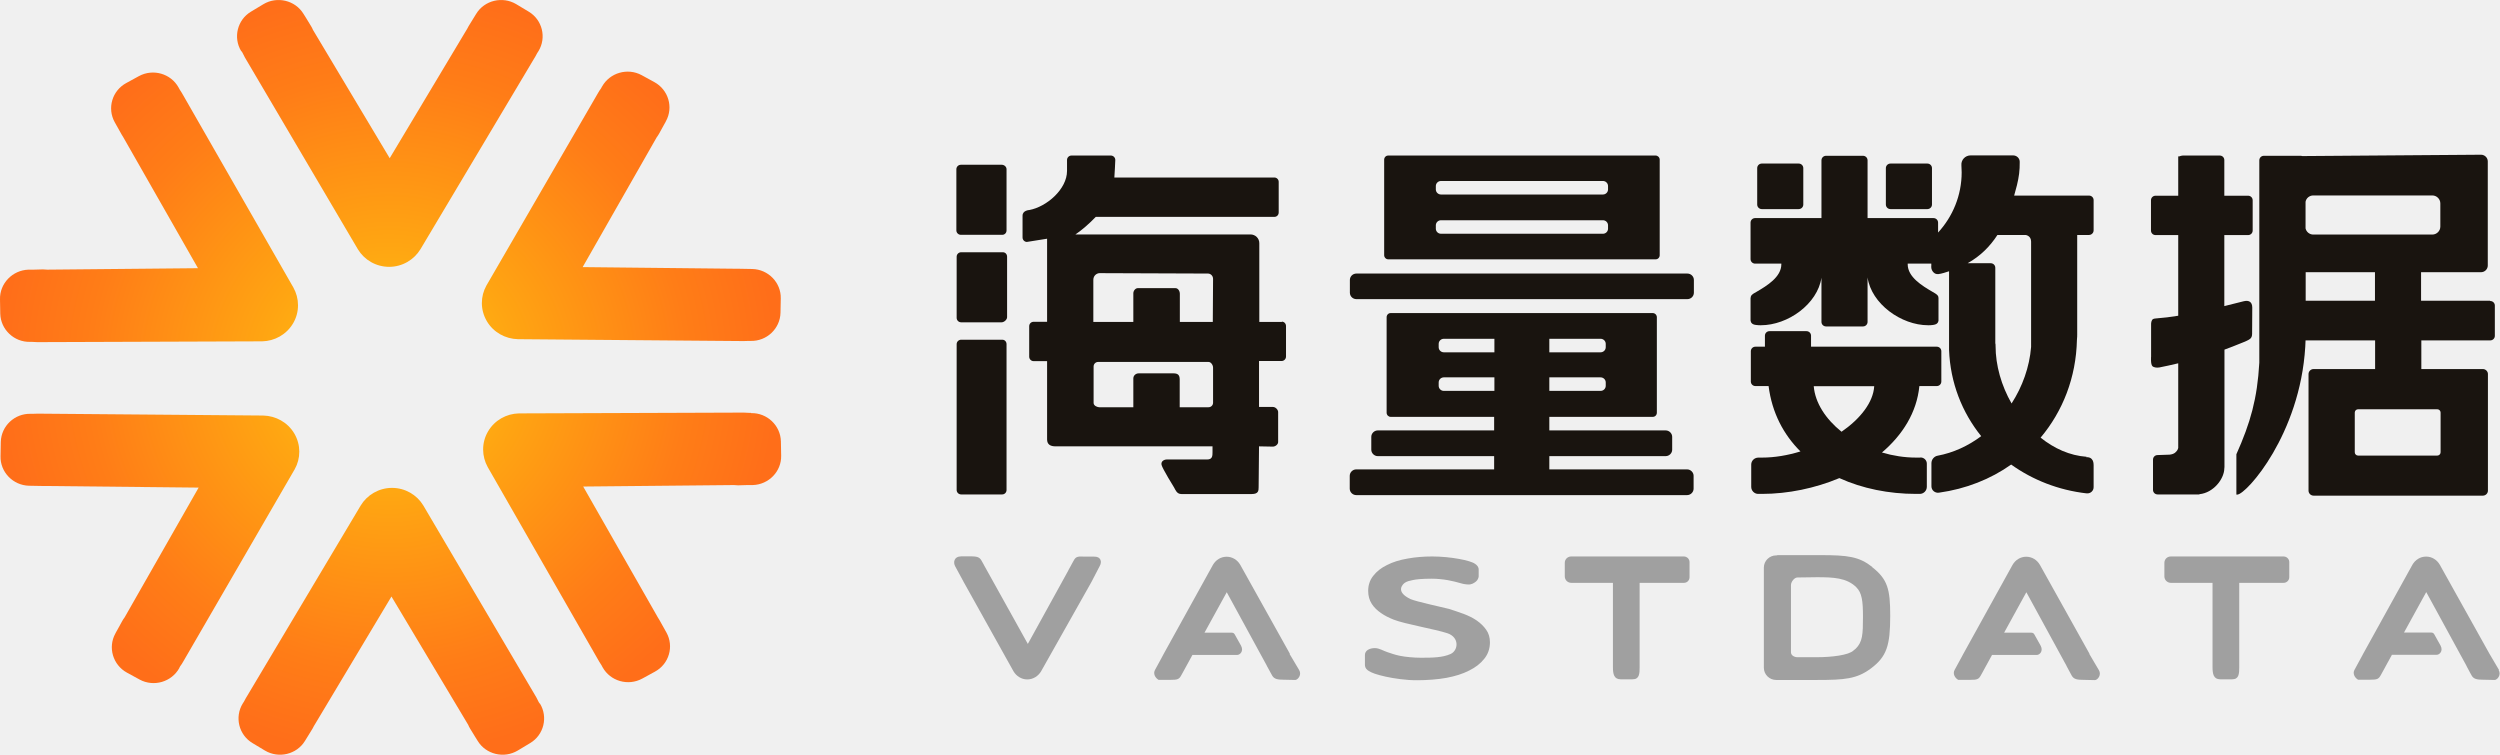
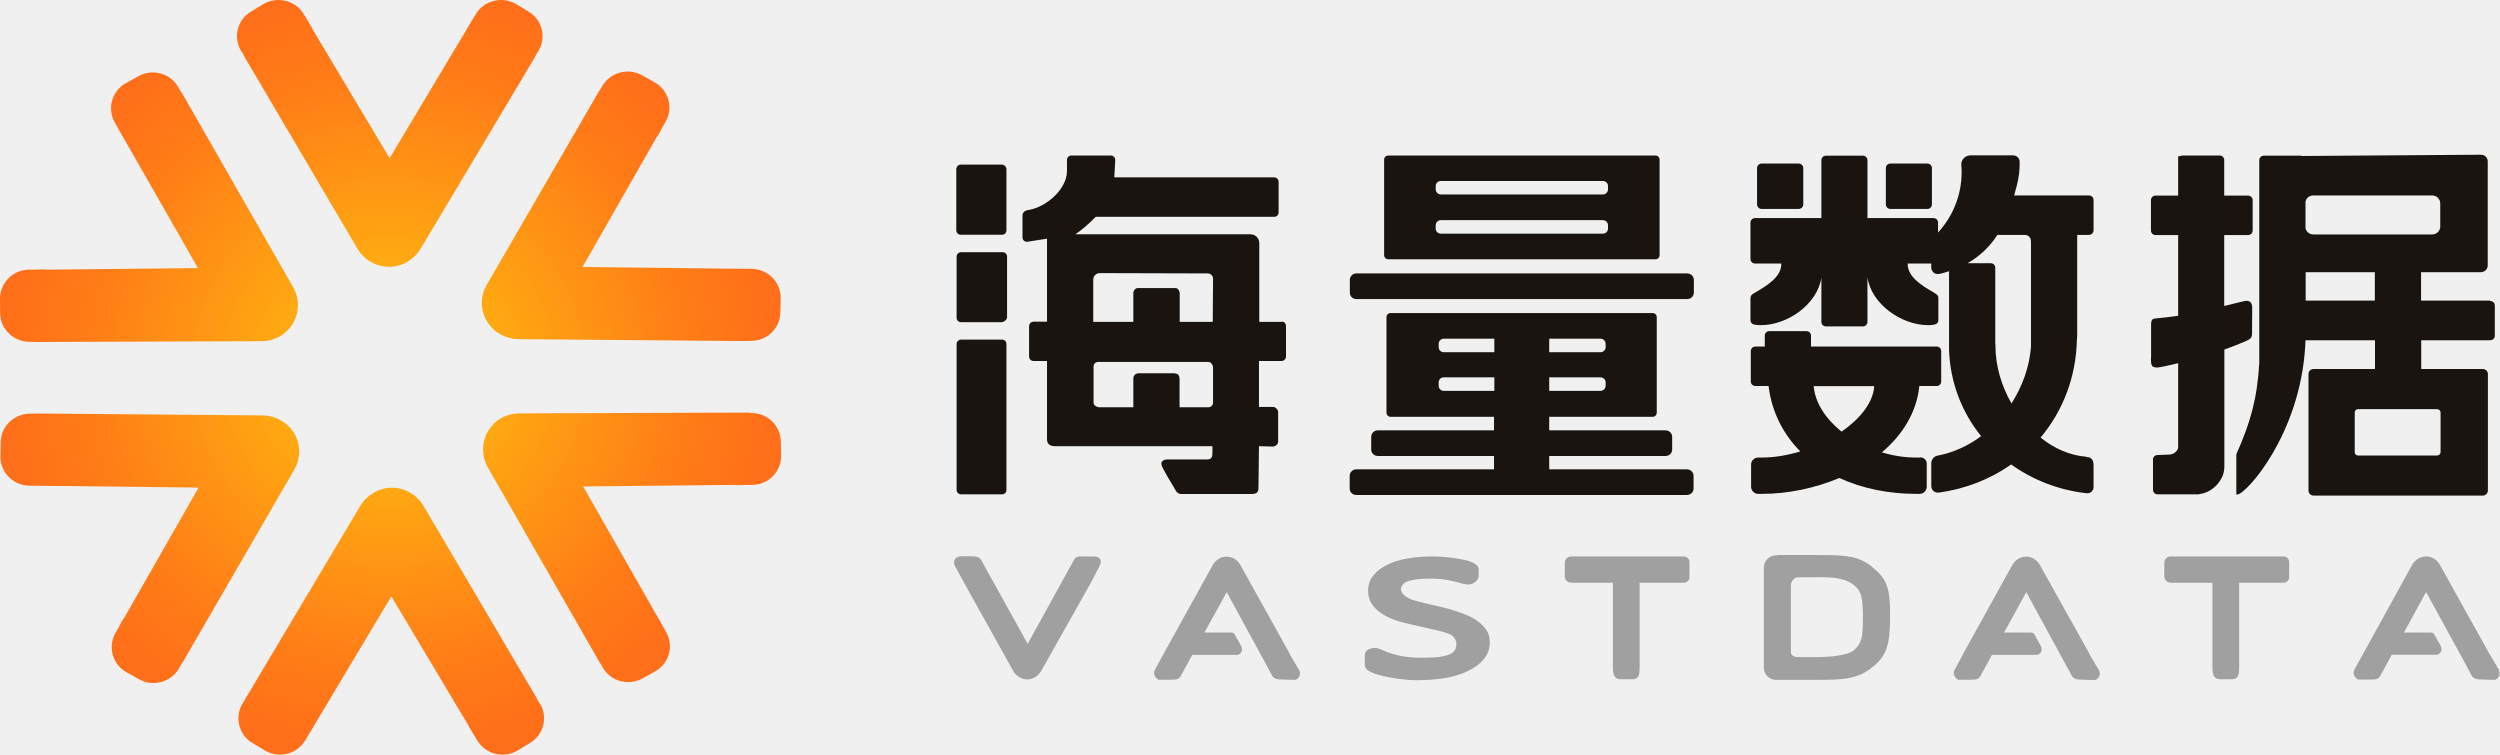
<svg xmlns="http://www.w3.org/2000/svg" width="159" height="48" viewBox="0 0 159 48" fill="none">
  <g clip-path="url(#clip0_1_798)">
-     <path d="M93.932 39.472C93.691 39.302 93.406 39.165 93.096 39.046C92.776 38.927 92.457 38.825 92.138 38.722C91.828 38.637 90.06 38.262 89.706 38.1C88.74 37.64 89.189 37.172 89.353 37.061C89.499 36.967 89.654 36.933 89.862 36.891C90.06 36.848 90.422 36.805 91.06 36.805C91.405 36.805 91.802 36.848 92.087 36.899C92.371 36.95 92.63 37.018 92.845 37.078C93.009 37.121 93.087 37.155 93.346 37.172C93.587 37.197 93.751 37.078 93.872 36.984C93.975 36.908 94.044 36.737 94.044 36.66C94.044 36.558 94.044 36.26 94.044 36.218C94.044 35.996 93.82 35.817 93.535 35.732C93.509 35.723 93.475 35.715 93.44 35.698C93.242 35.638 93.026 35.587 92.776 35.544C92.526 35.502 92.25 35.459 91.966 35.434C91.672 35.408 91.388 35.391 91.095 35.391C90.543 35.391 90.008 35.434 89.508 35.527C89.008 35.613 88.576 35.749 88.214 35.936C87.844 36.115 87.55 36.345 87.335 36.627C87.119 36.899 87.016 37.223 87.016 37.581C87.016 37.896 87.093 38.169 87.24 38.399C87.386 38.629 87.593 38.825 87.826 38.986C88.068 39.157 88.344 39.293 88.645 39.412C89.335 39.685 91.276 40.017 92.052 40.273C92.828 40.529 92.759 41.363 92.259 41.593C91.75 41.824 91.103 41.832 90.37 41.832C89.913 41.832 89.396 41.781 89.051 41.713C88.706 41.645 88.499 41.559 88.257 41.483C88.007 41.406 87.723 41.219 87.447 41.219C87.11 41.219 86.809 41.363 86.809 41.662C86.809 41.789 86.809 41.798 86.809 41.832C86.809 41.866 86.809 41.917 86.809 41.968V42.275C86.809 42.488 86.938 42.607 87.059 42.675C87.171 42.744 87.248 42.778 87.43 42.846C87.611 42.906 87.844 42.974 88.119 43.033C88.395 43.093 88.715 43.153 89.077 43.195C89.439 43.238 89.715 43.263 90.129 43.263C90.75 43.263 91.457 43.212 92 43.11C92.543 43.008 93.018 42.863 93.432 42.65C93.837 42.454 94.165 42.198 94.398 41.9C94.639 41.602 94.76 41.253 94.76 40.852C94.76 40.545 94.682 40.281 94.527 40.06C94.372 39.838 94.174 39.642 93.932 39.472Z" fill="#A0A0A0" />
-     <path d="M119.071 36.055C118.235 35.399 117.528 35.306 115.777 35.306H113.078C113.078 35.306 113.034 35.306 113 35.323H112.965C112.534 35.323 112.181 35.672 112.181 36.098V42.471C112.181 42.897 112.534 43.246 112.965 43.246H113.103C113.103 43.246 113.147 43.246 113.164 43.246H115.587C117.321 43.246 118.088 43.178 118.968 42.53C120.003 41.764 120.218 41.048 120.218 39.165C120.218 37.47 120.054 36.839 119.063 36.064L119.071 36.055ZM118.028 41.252L117.881 41.372C117.579 41.67 116.475 41.798 115.579 41.798H114.294C114.104 41.789 113.905 41.678 113.905 41.482V37.206C113.905 37.01 114.121 36.728 114.311 36.728L115.544 36.711C116.57 36.711 117.433 36.737 118.054 37.342C118.416 37.7 118.485 38.202 118.485 39.225C118.485 40.366 118.459 40.826 118.019 41.261L118.028 41.252Z" fill="#A0A0A0" />
-     <path d="M107.101 35.391H99.926C99.702 35.391 99.52 35.57 99.52 35.791V36.66C99.52 36.891 99.71 37.069 99.934 37.069H102.582V42.428C102.582 42.854 102.642 43.204 103.074 43.204H103.832C104.264 43.204 104.281 42.854 104.281 42.428V37.069H107.101C107.299 37.069 107.455 36.908 107.455 36.712V35.749C107.455 35.553 107.291 35.391 107.092 35.391H107.101Z" fill="#A0A0A0" />
-     <path d="M145.236 35.391H138.061C137.836 35.391 137.655 35.57 137.655 35.791V36.66C137.655 36.891 137.845 37.069 138.069 37.069H140.717V42.428C140.717 42.854 140.777 43.204 141.208 43.204H141.967C142.398 43.204 142.416 42.854 142.416 42.428V37.069H145.236C145.434 37.069 145.598 36.908 145.598 36.712V35.749C145.598 35.553 145.434 35.391 145.236 35.391Z" fill="#A0A0A0" />
-     <path d="M69.535 35.399H68.957C68.517 35.374 68.414 35.416 68.285 35.655L68.181 35.842L68.112 35.97L67.948 36.268C67.948 36.268 67.948 36.268 67.948 36.277L65.37 40.954L62.575 35.928C62.575 35.928 62.575 35.919 62.567 35.91L62.42 35.646C62.291 35.416 62.101 35.391 61.782 35.382H61.144C60.661 35.391 60.618 35.774 60.747 36.013L61.256 36.95C61.256 36.95 61.273 36.984 61.282 37.001L64.456 42.692C64.637 42.999 64.964 43.212 65.335 43.212C65.706 43.212 66.034 42.999 66.215 42.692L69.414 37.018L69.949 35.987C70.078 35.757 70.061 35.382 69.535 35.399Z" fill="#A0A0A0" />
-     <path d="M82.04 41.585L78.883 35.928C78.702 35.613 78.383 35.408 78.012 35.408C77.641 35.408 77.322 35.613 77.141 35.928L73.993 41.619C73.993 41.619 73.976 41.653 73.968 41.67L73.459 42.607C73.329 42.837 73.459 43.102 73.683 43.238H74.468C74.873 43.238 74.985 43.204 75.115 42.974L75.261 42.71C75.261 42.71 75.261 42.701 75.27 42.693L75.839 41.653H78.693C78.849 41.653 79.116 41.432 78.935 41.074L78.529 40.35C78.495 40.282 78.426 40.239 78.348 40.239H76.606L78.021 37.666L80.573 42.343C80.573 42.343 80.573 42.343 80.573 42.352L80.737 42.65L80.806 42.778L80.91 42.965C81.039 43.195 81.272 43.229 81.617 43.229L82.376 43.246C82.548 43.238 82.807 42.914 82.626 42.616L82.014 41.585H82.04Z" fill="#A0A0A0" />
-     <path d="M132.895 41.585L129.739 35.928C129.558 35.613 129.238 35.408 128.868 35.408C128.497 35.408 128.178 35.613 127.997 35.928L124.849 41.619C124.849 41.619 124.832 41.653 124.823 41.67L124.314 42.607C124.185 42.837 124.314 43.102 124.538 43.238H125.323C125.728 43.238 125.841 43.204 125.97 42.974L126.117 42.71C126.117 42.71 126.117 42.701 126.125 42.693L126.694 41.653H129.549C129.704 41.653 129.971 41.432 129.79 41.074L129.385 40.35C129.351 40.282 129.282 40.239 129.204 40.239H127.462L128.876 37.666L131.429 42.343C131.429 42.343 131.429 42.343 131.429 42.352L131.593 42.658L131.662 42.786L131.765 42.974C131.895 43.204 132.127 43.238 132.481 43.238L133.24 43.255C133.412 43.246 133.671 42.923 133.49 42.624L132.878 41.585H132.895Z" fill="#A0A0A0" />
-     <path d="M158.94 42.616L158.328 41.576L155.171 35.919C154.99 35.604 154.671 35.399 154.3 35.399C153.929 35.399 153.61 35.604 153.429 35.919L150.281 41.61C150.281 41.61 150.264 41.644 150.256 41.661L149.747 42.599C149.617 42.829 149.747 43.093 149.971 43.229H150.756C151.161 43.229 151.273 43.195 151.403 42.965L151.549 42.701C151.549 42.701 151.549 42.692 151.558 42.684L152.127 41.644H154.981C155.137 41.644 155.404 41.423 155.223 41.065L154.818 40.341C154.783 40.273 154.714 40.23 154.637 40.23H152.894L154.309 37.657L156.862 42.334C156.862 42.334 156.862 42.334 156.862 42.343L157.025 42.65L157.094 42.778L157.198 42.965C157.327 43.195 157.56 43.229 157.905 43.229L158.664 43.246C158.836 43.237 159.095 42.914 158.914 42.616H158.94Z" fill="#A0A0A0" />
-     <path d="M141.476 29.751V22.237C141.89 22.083 142.304 21.921 142.718 21.751C143.192 21.555 143.244 21.487 143.235 21.112C143.235 20.805 143.244 20.056 143.244 19.561C143.244 19.195 143.02 19.076 142.692 19.161C142.295 19.263 141.881 19.366 141.467 19.468V14.952H142.977C143.14 14.952 143.27 14.825 143.27 14.663V12.737C143.27 12.575 143.14 12.447 142.977 12.447H141.467V10.181C141.467 10.019 141.338 9.892 141.174 9.892H138.828C138.665 9.892 138.535 10.019 138.535 9.909V12.447H137.095C136.931 12.447 136.802 12.575 136.802 12.737V14.663C136.802 14.825 136.931 14.952 137.095 14.952H138.535V20.081C138.061 20.158 137.595 20.218 137.129 20.252C137.026 20.26 136.922 20.269 136.871 20.354C136.793 20.482 136.81 20.686 136.81 20.686V22.671C136.81 22.671 136.767 23.165 136.897 23.293C136.966 23.361 137.164 23.404 137.336 23.37C137.742 23.293 138.138 23.199 138.535 23.106V28.49C138.509 28.601 138.458 28.686 138.328 28.797C138.251 28.857 138.138 28.899 137.992 28.916L137.224 28.942C137.06 28.942 136.931 29.07 136.931 29.231V31.157C136.931 31.319 137.06 31.446 137.224 31.446H139.863L139.898 31.429C140.769 31.336 141.441 30.484 141.467 29.811V29.794C141.467 29.794 141.467 29.777 141.467 29.768C141.467 29.759 141.467 29.742 141.467 29.734L141.476 29.751Z" fill="#19140F" />
-     <path d="M158.361 19.127H153.98V17.312H157.792C158.033 17.312 158.223 17.116 158.223 16.886V10.266C158.223 10.028 158.025 9.84 157.792 9.84L146.426 9.926C146.426 9.926 146.365 9.908 146.331 9.908H143.985C143.821 9.908 143.692 10.036 143.692 10.198V23.071C143.562 25.363 143.131 26.88 142.234 28.89V31.455H142.303C142.898 31.404 146.279 27.621 146.615 22.058L146.633 21.649H151.057V23.472H147.141C146.969 23.472 146.822 23.617 146.822 23.787V31.208C146.822 31.378 146.969 31.523 147.141 31.523H157.913C158.085 31.523 158.232 31.378 158.232 31.208V23.787C158.232 23.617 158.085 23.472 157.913 23.472H153.997V21.649H158.378C158.542 21.649 158.672 21.521 158.672 21.359V19.433C158.672 19.272 158.542 19.144 158.378 19.144L158.361 19.127ZM155.222 26.241V28.763C155.222 28.882 155.127 28.976 155.006 28.976H149.979C149.858 28.976 149.763 28.882 149.763 28.763V26.241C149.763 26.122 149.858 26.028 149.979 26.028H155.006C155.127 26.028 155.222 26.122 155.222 26.241ZM147.124 12.43H154.696C154.972 12.43 155.205 12.66 155.205 12.933V14.415C155.205 14.688 154.972 14.918 154.696 14.918H147.124C146.883 14.918 146.684 14.748 146.633 14.526V12.831C146.676 12.601 146.883 12.43 147.124 12.43ZM146.641 19.127V17.312H151.048V19.127H146.641Z" fill="#19140F" />
-     <path d="M114.397 10.402H112.051C111.889 10.402 111.758 10.532 111.758 10.692V13.009C111.758 13.169 111.889 13.299 112.051 13.299H114.397C114.559 13.299 114.69 13.169 114.69 13.009V10.692C114.69 10.532 114.559 10.402 114.397 10.402Z" fill="#19140F" />
-     <path d="M122.58 10.402H120.235C120.073 10.402 119.941 10.532 119.941 10.692V13.009C119.941 13.169 120.073 13.299 120.235 13.299H122.58C122.742 13.299 122.874 13.169 122.874 13.009V10.692C122.874 10.532 122.742 10.402 122.58 10.402Z" fill="#19140F" />
-     <path d="M122.132 29.103C122.046 29.103 121.951 29.103 121.865 29.103C121.123 29.103 120.382 28.984 119.692 28.779C121.003 27.663 121.908 26.232 122.072 24.554H123.176C123.34 24.554 123.469 24.426 123.469 24.264V22.338C123.469 22.177 123.34 22.049 123.176 22.049H115.182V21.35C115.182 21.188 115.052 21.061 114.888 21.061H112.543C112.379 21.061 112.249 21.188 112.249 21.35V22.049H111.646C111.482 22.049 111.353 22.177 111.353 22.338V24.264C111.353 24.426 111.482 24.554 111.646 24.554H112.482C112.698 26.249 113.431 27.638 114.509 28.711C113.707 28.958 112.87 29.103 112.068 29.103C111.991 29.103 111.913 29.103 111.835 29.103C111.585 29.103 111.378 29.299 111.378 29.546V30.969C111.378 31.207 111.577 31.412 111.818 31.412C111.896 31.412 111.982 31.412 112.06 31.412C113.716 31.412 115.44 31.054 116.984 30.407C118.441 31.071 120.132 31.412 121.857 31.412C121.934 31.412 122.02 31.412 122.098 31.412C122.348 31.412 122.546 31.207 122.546 30.96V29.486C122.546 29.265 122.357 29.086 122.132 29.095V29.103ZM115.354 24.562H119.2C119.14 25.584 118.321 26.632 117.122 27.459C116.113 26.649 115.44 25.619 115.354 24.562Z" fill="#19140F" />
-     <path d="M132.714 29.052C131.636 28.976 130.644 28.524 129.782 27.834C131.187 26.164 132.041 24.017 132.093 21.614C132.11 21.453 132.11 21.333 132.11 21.291V14.944H132.86C133.024 14.944 133.154 14.807 133.154 14.654V12.728C133.154 12.566 133.024 12.439 132.86 12.439H128.1C128.16 12.226 128.221 11.996 128.281 11.766C128.402 11.263 128.462 10.845 128.454 10.292C128.454 10.062 128.264 9.883 128.031 9.883H125.332C124.987 9.883 124.719 10.172 124.745 10.505C124.754 10.65 124.762 10.803 124.762 10.956C124.762 12.43 124.193 13.776 123.262 14.79V14.16C123.262 13.998 123.133 13.87 122.969 13.87H118.777V10.198C118.777 10.036 118.648 9.908 118.484 9.908H116.139C115.975 9.908 115.845 10.036 115.845 10.198V13.87H111.628C111.464 13.87 111.335 13.998 111.335 14.16V16.477C111.335 16.639 111.464 16.767 111.628 16.767H113.293C113.293 16.767 113.293 16.792 113.293 16.809C113.293 17.619 112.378 18.172 111.723 18.556C111.585 18.633 111.464 18.692 111.378 18.803C111.361 18.828 111.344 18.888 111.335 18.965V20.379C111.344 20.447 111.369 20.507 111.395 20.541C111.464 20.626 111.585 20.66 111.697 20.669C111.818 20.686 111.87 20.686 111.99 20.686C113.715 20.686 115.595 19.331 115.845 17.661V20.473C115.845 20.635 115.975 20.762 116.139 20.762H118.484C118.648 20.762 118.777 20.635 118.777 20.473V17.644C119.019 19.314 120.908 20.686 122.632 20.686C122.753 20.686 122.813 20.686 122.926 20.669C123.046 20.652 123.158 20.626 123.227 20.541C123.253 20.507 123.279 20.456 123.288 20.396V18.948C123.279 18.88 123.271 18.828 123.245 18.803C123.158 18.692 123.029 18.633 122.9 18.556C122.244 18.172 121.33 17.619 121.33 16.809C121.33 16.792 121.33 16.784 121.33 16.767H122.831V16.903C122.831 16.903 122.788 17.133 122.969 17.32C123.15 17.508 123.374 17.423 123.633 17.355C123.745 17.32 123.857 17.286 123.96 17.252V21.768C123.96 21.819 123.96 21.861 123.96 21.896C123.96 21.981 123.96 22.066 123.96 22.151V22.245C123.96 22.245 123.96 22.245 123.96 22.253C124.038 24.341 124.788 26.232 126.004 27.74C125.185 28.354 124.236 28.797 123.227 28.984C123.003 29.027 122.839 29.231 122.839 29.461V30.927C122.839 31.182 123.064 31.369 123.314 31.335C125.03 31.097 126.599 30.475 127.91 29.546C129.281 30.526 130.92 31.174 132.705 31.378C132.947 31.404 133.154 31.225 133.154 30.986C133.154 30.662 133.154 29.879 133.154 29.589C133.154 29.035 132.757 29.078 132.679 29.078L132.714 29.052ZM127.039 14.944H128.824C128.824 14.944 129.178 14.978 129.178 15.37V22.066C129.074 23.352 128.626 24.588 127.936 25.661C127.289 24.528 126.918 23.242 126.918 21.998C126.918 21.93 126.918 21.87 126.901 21.827V17.031C126.901 16.869 126.772 16.741 126.608 16.741H125.142C125.944 16.29 126.556 15.685 127.031 14.952L127.039 14.944Z" fill="#19140F" />
-     <path d="M107.308 29.853H98.537V29.01H105.937C106.161 29.01 106.351 28.822 106.351 28.601V27.783C106.351 27.561 106.161 27.374 105.937 27.374H98.537V26.513H105.117C105.264 26.513 105.376 26.394 105.376 26.249V20.175C105.376 20.03 105.255 19.911 105.117 19.911H88.447C88.301 19.911 88.189 20.03 88.189 20.175V26.249C88.189 26.394 88.309 26.513 88.447 26.513H95.027V27.374H87.628C87.404 27.374 87.214 27.561 87.214 27.783V28.601C87.214 28.822 87.404 29.01 87.628 29.01H95.027V29.853H86.257C86.032 29.853 85.843 30.041 85.843 30.262V31.08C85.843 31.302 86.032 31.489 86.257 31.489H107.299C107.523 31.489 107.713 31.302 107.713 31.08V30.262C107.713 30.041 107.523 29.853 107.299 29.853H107.308ZM102.125 24.537C102.125 24.716 101.978 24.861 101.797 24.861H98.537V24H101.797C101.978 24 102.125 24.145 102.125 24.324V24.537ZM101.797 21.546C101.978 21.546 102.125 21.691 102.125 21.87V22.083C102.125 22.262 101.978 22.407 101.797 22.407H98.537V21.546H101.797ZM91.5 21.87C91.5 21.691 91.647 21.546 91.828 21.546H95.044V22.407H91.828C91.647 22.407 91.5 22.262 91.5 22.083V21.87ZM91.828 24.861C91.647 24.861 91.5 24.716 91.5 24.537V24.324C91.5 24.145 91.647 24 91.828 24H95.044V24.861H91.828Z" fill="#19140F" />
-     <path d="M107.317 17.398H86.266C86.037 17.398 85.852 17.581 85.852 17.806V18.616C85.852 18.842 86.037 19.025 86.266 19.025H107.317C107.545 19.025 107.731 18.842 107.731 18.616V17.806C107.731 17.581 107.545 17.398 107.317 17.398Z" fill="#19140F" />
-     <path d="M88.292 16.494H105.298C105.445 16.494 105.557 16.375 105.557 16.23V10.156C105.557 10.011 105.436 9.892 105.298 9.892H88.292C88.145 9.892 88.033 10.011 88.033 10.156V16.23C88.033 16.375 88.154 16.494 88.292 16.494ZM91.319 11.834C91.319 11.655 91.466 11.51 91.647 11.51H101.944C102.125 11.51 102.271 11.655 102.271 11.834V12.047C102.271 12.226 102.125 12.371 101.944 12.371H91.647C91.466 12.371 91.319 12.226 91.319 12.047V11.834ZM91.319 14.33C91.319 14.152 91.466 14.007 91.647 14.007H101.944C102.125 14.007 102.271 14.152 102.271 14.33V14.543C102.271 14.722 102.125 14.867 101.944 14.867H91.647C91.466 14.867 91.319 14.722 91.319 14.543V14.33Z" fill="#19140F" />
-     <path d="M63.775 16.043H61.127C60.972 16.043 60.843 16.171 60.843 16.324V20.218C60.843 20.371 60.972 20.499 61.127 20.499H63.706C63.861 20.499 64.051 20.328 64.051 20.175V16.324C64.051 16.171 63.939 16.043 63.783 16.043H63.775Z" fill="#19140F" />
-     <path d="M63.749 21.606H61.127C60.972 21.606 60.843 21.734 60.843 21.887V31.165C60.843 31.318 60.972 31.446 61.127 31.446H63.74C63.896 31.446 64.016 31.318 64.016 31.165V21.887C64.016 21.734 63.904 21.606 63.749 21.606Z" fill="#19140F" />
-     <path d="M81.532 20.473H80.092V15.463C80.092 15.157 79.841 14.91 79.531 14.91H68.397C68.743 14.68 69.208 14.296 69.691 13.794H81.049C81.204 13.794 81.325 13.674 81.325 13.512V11.562C81.325 11.408 81.195 11.289 81.049 11.289H70.873C70.89 11.17 70.933 10.173 70.933 10.173C70.933 10.019 70.804 9.892 70.648 9.892H68.147C67.992 9.892 67.863 10.019 67.863 10.173V10.871C67.863 12.03 66.569 13.155 65.457 13.359C65.457 13.359 65.034 13.376 65.034 13.717V15.106C65.034 15.259 65.163 15.387 65.31 15.387L66.595 15.182V20.465H65.741C65.586 20.465 65.457 20.584 65.457 20.746V22.688C65.457 22.841 65.586 22.969 65.741 22.969H66.595V27.945C66.595 28.286 66.828 28.388 67.138 28.388H77.116V28.763C77.116 28.976 77.116 29.223 76.78 29.223H74.21C74.055 29.223 73.822 29.325 73.874 29.564C73.925 29.802 74.676 31.012 74.676 31.012C74.762 31.165 74.848 31.421 75.133 31.421H79.609C80.04 31.421 80.049 31.208 80.049 30.978L80.074 28.388L80.954 28.405C81.109 28.405 81.29 28.269 81.29 28.115V26.198C81.282 26.045 81.118 25.883 80.963 25.883H80.074V22.961H81.506C81.661 22.961 81.79 22.833 81.79 22.68V20.737C81.79 20.584 81.678 20.456 81.523 20.456L81.532 20.473ZM77.151 25.619C77.151 25.772 77.022 25.9 76.866 25.9H75.029V24.137C75.029 23.855 74.917 23.745 74.633 23.745H72.416C72.261 23.745 72.08 23.864 72.08 24.068V25.9H69.907C69.82 25.9 69.553 25.823 69.553 25.628V23.31C69.553 23.157 69.674 23.02 69.838 23.02H76.866C77.022 23.02 77.151 23.225 77.151 23.378V25.619ZM77.134 20.473H75.038V18.692C75.038 18.497 74.917 18.326 74.762 18.326H72.365C72.209 18.326 72.08 18.497 72.08 18.65V20.473H69.536V17.798C69.536 17.508 69.777 17.372 69.933 17.372L76.832 17.398C76.987 17.398 77.151 17.534 77.151 17.738L77.134 20.473Z" fill="#19140F" />
-     <path d="M61.118 14.935H63.74C63.895 14.935 64.016 14.816 64.016 14.654V10.761C64.016 10.607 63.87 10.479 63.714 10.479H61.11C60.955 10.479 60.825 10.607 60.825 10.761V14.654C60.825 14.807 60.955 14.935 61.11 14.935H61.118Z" fill="#19140F" />
-     <path d="M34.323 44.745L34.263 44.652C34.211 44.541 34.159 44.439 34.107 44.345L26.915 32.136C26.51 31.472 25.768 31.029 24.931 31.029C24.095 31.029 23.345 31.48 22.939 32.153L15.721 44.26C15.721 44.26 15.704 44.285 15.695 44.303L15.643 44.388C15.6 44.464 15.557 44.55 15.514 44.626L15.437 44.745C14.911 45.606 15.186 46.739 16.057 47.259L16.851 47.736C17.722 48.256 18.869 47.983 19.395 47.123L19.878 46.339C19.912 46.288 19.938 46.236 19.964 46.177L24.897 37.938L29.778 46.1C29.813 46.177 29.847 46.262 29.899 46.339L30.201 46.833C30.244 46.91 30.296 46.986 30.339 47.054L30.382 47.123C30.908 47.983 32.055 48.256 32.926 47.736L33.719 47.259C34.59 46.739 34.866 45.606 34.34 44.745H34.323Z" fill="url(#paint0_radial_1_798)" />
-     <path d="M47.767 26.258H47.655C47.535 26.249 47.414 26.241 47.302 26.241L33.003 26.292C32.218 26.309 31.459 26.718 31.037 27.442C30.614 28.166 30.64 29.027 31.02 29.708L38.031 41.943C38.031 41.96 38.048 41.968 38.057 41.985L38.109 42.079C38.152 42.156 38.203 42.232 38.255 42.309L38.324 42.437C38.816 43.323 39.946 43.647 40.842 43.161L41.653 42.718C42.55 42.232 42.878 41.116 42.386 40.23L41.938 39.429C41.912 39.378 41.877 39.327 41.843 39.276L37.091 30.944L46.681 30.85C46.767 30.858 46.853 30.867 46.948 30.867L47.526 30.85C47.612 30.85 47.707 30.85 47.793 30.85H47.871C48.889 30.824 49.708 29.981 49.682 28.976L49.665 28.064C49.639 27.059 48.785 26.249 47.767 26.275V26.258Z" fill="url(#paint1_radial_1_798)" />
-     <path d="M38.282 5.512L38.23 5.615C38.161 5.708 38.092 5.811 38.041 5.904L30.934 18.164C30.555 18.846 30.538 19.698 30.96 20.422C31.383 21.146 32.15 21.555 32.944 21.572L47.173 21.691C47.191 21.691 47.208 21.691 47.216 21.691H47.32C47.406 21.691 47.501 21.691 47.596 21.683H47.742C48.76 21.708 49.614 20.907 49.64 19.894L49.657 18.982C49.683 17.977 48.864 17.133 47.846 17.108L46.923 17.091C46.863 17.091 46.802 17.091 46.742 17.091L37.057 16.988L41.766 8.733C41.818 8.665 41.87 8.588 41.913 8.511L42.189 8.009C42.232 7.932 42.275 7.855 42.318 7.779L42.352 7.71C42.844 6.824 42.508 5.708 41.619 5.223L40.809 4.78C39.912 4.294 38.782 4.626 38.291 5.504L38.282 5.512Z" fill="url(#paint2_radial_1_798)" />
-     <path d="M15.359 3.255L15.419 3.348C15.471 3.459 15.523 3.561 15.575 3.655L22.767 15.864C23.172 16.529 23.914 16.971 24.75 16.971C25.587 16.971 26.337 16.52 26.743 15.847L33.961 3.74C33.961 3.74 33.978 3.715 33.987 3.698L34.038 3.613C34.082 3.536 34.125 3.451 34.168 3.374L34.245 3.255C34.772 2.394 34.496 1.261 33.625 0.741L32.831 0.264C31.96 -0.255 30.813 0.017 30.287 0.878L29.804 1.662C29.77 1.713 29.744 1.764 29.718 1.823L24.785 10.062L19.904 1.9C19.869 1.823 19.835 1.738 19.783 1.662L19.481 1.167C19.438 1.091 19.386 1.014 19.343 0.946L19.3 0.878C18.774 0.017 17.627 -0.255 16.756 0.264L15.963 0.741C15.092 1.261 14.816 2.394 15.342 3.255H15.359Z" fill="url(#paint3_radial_1_798)" />
-     <path d="M1.914 21.743H2.026C2.147 21.751 2.268 21.76 2.38 21.76L16.678 21.709C17.463 21.691 18.222 21.282 18.645 20.558C19.067 19.834 19.041 18.974 18.662 18.292L11.651 6.058C11.651 6.041 11.633 6.032 11.625 6.015L11.573 5.921C11.53 5.845 11.478 5.768 11.426 5.691L11.357 5.564C10.866 4.678 9.736 4.354 8.839 4.839L8.029 5.282C7.132 5.768 6.804 6.884 7.295 7.77L7.744 8.571C7.77 8.622 7.804 8.673 7.839 8.724L12.591 17.057L3.001 17.15C2.915 17.142 2.828 17.133 2.733 17.133L2.156 17.15C2.069 17.15 1.975 17.15 1.888 17.15H1.811C0.793 17.184 -0.026 18.028 -0 19.042L0.017 19.953C0.043 20.959 0.897 21.768 1.914 21.743Z" fill="url(#paint4_radial_1_798)" />
-     <path d="M11.4 42.488L11.452 42.386C11.521 42.292 11.59 42.19 11.642 42.096L18.748 29.836C19.127 29.155 19.145 28.303 18.722 27.578C18.299 26.854 17.532 26.445 16.738 26.428L2.518 26.309C2.5 26.309 2.483 26.309 2.474 26.309H2.371C2.285 26.309 2.19 26.309 2.095 26.318H1.948C0.931 26.292 0.077 27.093 0.051 28.107L0.034 29.018C0.008 30.024 0.827 30.867 1.845 30.893L2.768 30.91C2.828 30.91 2.888 30.91 2.949 30.91L12.633 31.012L7.925 39.267C7.873 39.336 7.821 39.412 7.778 39.489L7.502 39.992C7.459 40.068 7.416 40.145 7.373 40.222L7.338 40.29C6.847 41.176 7.183 42.292 8.071 42.778L8.882 43.221C9.779 43.706 10.909 43.374 11.4 42.496V42.488Z" fill="url(#paint5_radial_1_798)" />
+     <path d="M93.93 39.47C93.69 39.30 93.40 39.16 93.09 39.04C92.77 38.92 92.45 38.82 92.13 38.72C91.82 38.63 90.05 38.26 89.70 38.10C88.74 37.64 89.18 37.17 89.35 37.06C89.49 36.96 89.65 36.93 89.86 36.89C90.05 36.84 90.42 36.80 91.06 36.80C91.40 36.80 91.80 36.84 92.08 36.89C92.37 36.95 92.62 37.01 92.84 37.07C93.00 37.12 93.08 37.15 93.34 37.17C93.58 37.19 93.75 37.07 93.87 36.98C93.97 36.90 94.04 36.73 94.04 36.66C94.04 36.55 94.04 36.26 94.04 36.21C94.04 35.99 93.81 35.81 93.53 35.73C93.50 35.72 93.47 35.71 93.44 35.69C93.24 35.63 93.02 35.58 92.77 35.54C92.52 35.50 92.25 35.45 91.96 35.43C91.67 35.40 91.38 35.39 91.09 35.39C90.54 35.39 90.00 35.43 89.50 35.52C89.00 35.61 88.57 35.74 88.21 35.93C87.84 36.11 87.55 36.34 87.33 36.62C87.11 36.89 87.01 37.22 87.01 37.58C87.01 37.89 87.09 38.16 87.23 38.39C87.38 38.62 87.59 38.82 87.82 38.98C88.06 39.15 88.34 39.29 88.64 39.41C89.33 39.68 91.27 40.01 92.05 40.27C92.82 40.52 92.75 41.36 92.25 41.59C91.75 41.82 91.10 41.83 90.37 41.83C89.91 41.83 89.39 41.78 89.05 41.71C88.70 41.64 88.49 41.55 88.25 41.48C88.00 41.40 87.72 41.21 87.44 41.21C87.11 41.21 86.80 41.36 86.80 41.66C86.80 41.78 86.80 41.79 86.80 41.83C86.80 41.86 86.80 41.91 86.80 41.96V42.27C86.80 42.48 86.93 42.60 87.05 42.67C87.17 42.74 87.24 42.77 87.42 42.84C87.61 42.90 87.84 42.97 88.11 43.03C88.39 43.09 88.71 43.15 89.07 43.19C89.43 43.23 89.71 43.26 90.12 43.26C90.74 43.26 91.45 43.21 92.00 43.11C92.54 43.00 93.01 42.86 93.43 42.64C93.83 42.45 94.16 42.19 94.39 41.90C94.63 41.60 94.75 41.25 94.75 40.85C94.75 40.54 94.68 40.28 94.52 40.05C94.37 39.83 94.17 39.64 93.93 39.47Z" fill="#A0A0A0" />
+     <path d="M119.07 36.05C118.23 35.39 117.52 35.30 115.77 35.30H113.07C113.07 35.30 113.03 35.30 113 35.32H112.96C112.53 35.32 112.18 35.67 112.18 36.09V42.47C112.18 42.89 112.53 43.24 112.96 43.24H113.10C113.10 43.24 113.14 43.24 113.16 43.24H115.58C117.32 43.24 118.08 43.17 118.96 42.53C120.00 41.76 120.21 41.04 120.21 39.16C120.21 37.46 120.05 36.83 119.06 36.06L119.07 36.05ZM118.02 41.25L117.88 41.37C117.57 41.66 116.47 41.79 115.57 41.79H114.29C114.10 41.78 113.90 41.67 113.90 41.48V37.20C113.90 37.00 114.12 36.72 114.31 36.72L115.54 36.71C116.57 36.71 117.43 36.73 118.05 37.34C118.41 37.69 118.48 38.20 118.48 39.22C118.48 40.36 118.45 40.82 118.01 41.26L118.02 41.25Z" fill="#A0A0A0" />
+     <path d="M107.10 35.39H99.92C99.70 35.39 99.52 35.57 99.52 35.79V36.66C99.52 36.89 99.71 37.06 99.93 37.06H102.58V42.42C102.58 42.85 102.64 43.20 103.07 43.20H103.83C104.26 43.20 104.28 42.85 104.28 42.42V37.06H107.10C107.29 37.06 107.45 36.90 107.45 36.71V35.74C107.45 35.55 107.29 35.39 107.09 35.39H107.10Z" fill="#A0A0A0" />
+     <path d="M145.23 35.39H138.06C137.83 35.39 137.65 35.57 137.65 35.79V36.66C137.65 36.89 137.84 37.06 138.06 37.06H140.71V42.42C140.71 42.85 140.77 43.20 141.20 43.20H141.96C142.39 43.20 142.41 42.85 142.41 42.42V37.06H145.23C145.43 37.06 145.59 36.90 145.59 36.71V35.74C145.59 35.55 145.43 35.39 145.23 35.39Z" fill="#A0A0A0" />
+     <path d="M69.53 35.39H68.95C68.51 35.37 68.41 35.41 68.28 35.65L68.18 35.84L68.11 35.97L67.94 36.26C67.94 36.26 67.94 36.26 67.94 36.27L65.36 40.95L62.57 35.92C62.57 35.92 62.57 35.91 62.56 35.91L62.42 35.64C62.29 35.41 62.10 35.39 61.78 35.38H61.14C60.66 35.39 60.61 35.77 60.74 36.01L61.25 36.94C61.25 36.94 61.27 36.98 61.28 37.00L64.45 42.69C64.63 42.99 64.96 43.21 65.33 43.21C65.70 43.21 66.03 42.99 66.21 42.69L69.41 37.01L69.94 35.98C70.07 35.75 70.06 35.38 69.53 35.39Z" fill="#A0A0A0" />
+     <path d="M82.03 41.58L78.88 35.92C78.70 35.61 78.38 35.40 78.01 35.40C77.64 35.40 77.32 35.61 77.14 35.92L73.99 41.61C73.99 41.61 73.97 41.65 73.96 41.67L73.45 42.60C73.32 42.83 73.45 43.10 73.68 43.23H74.46C74.87 43.23 74.98 43.20 75.11 42.97L75.26 42.70C75.26 42.70 75.26 42.70 75.26 42.69L75.83 41.65H78.69C78.84 41.65 79.11 41.43 78.93 41.07L78.52 40.34C78.49 40.28 78.42 40.23 78.34 40.23H76.60L78.02 37.66L80.57 42.34C80.57 42.34 80.57 42.34 80.57 42.35L80.73 42.65L80.80 42.77L80.90 42.96C81.03 43.19 81.27 43.22 81.61 43.22L82.37 43.24C82.54 43.23 82.80 42.91 82.62 42.61L82.01 41.58H82.03Z" fill="#A0A0A0" />
+     <path d="M132.89 41.58L129.73 35.92C129.55 35.61 129.23 35.40 128.86 35.40C128.49 35.40 128.17 35.61 127.99 35.92L124.84 41.61C124.84 41.61 124.83 41.65 124.82 41.67L124.31 42.60C124.18 42.83 124.31 43.10 124.53 43.23H125.32C125.72 43.23 125.84 43.20 125.97 42.97L126.11 42.70C126.11 42.70 126.11 42.70 126.12 42.69L126.69 41.65H129.54C129.70 41.65 129.97 41.43 129.79 41.07L129.38 40.34C129.35 40.28 129.28 40.23 129.20 40.23H127.46L128.87 37.66L131.42 42.34C131.42 42.34 131.42 42.34 131.42 42.35L131.59 42.65L131.66 42.78L131.76 42.97C131.89 43.20 132.12 43.23 132.48 43.23L133.24 43.25C133.41 43.24 133.67 42.92 133.49 42.62L132.87 41.58H132.89Z" fill="#A0A0A0" />
+     <path d="M158.94 42.61L158.32 41.57L155.17 35.91C154.99 35.60 154.67 35.39 154.3 35.39C153.92 35.39 153.61 35.60 153.42 35.91L150.28 41.61C150.28 41.61 150.26 41.64 150.25 41.66L149.74 42.59C149.61 42.82 149.74 43.09 149.97 43.22H150.75C151.16 43.22 151.27 43.19 151.40 42.96L151.54 42.70C151.54 42.70 151.54 42.69 151.55 42.68L152.12 41.64H154.98C155.13 41.64 155.40 41.42 155.22 41.06L154.81 40.34C154.78 40.27 154.71 40.23 154.63 40.23H152.89L154.30 37.65L156.86 42.33C156.86 42.33 156.86 42.33 156.86 42.34L157.02 42.64L157.09 42.77L157.19 42.96C157.32 43.19 157.56 43.22 157.90 43.22L158.66 43.24C158.83 43.23 159.09 42.91 158.91 42.61H158.94Z" fill="#A0A0A0" />
+     <path d="M141.47 29.75V22.23C141.89 22.08 142.30 21.92 142.71 21.75C143.19 21.55 143.24 21.48 143.23 21.11C143.23 20.80 143.24 20.05 143.24 19.56C143.24 19.19 143.02 19.07 142.69 19.16C142.29 19.26 141.88 19.36 141.46 19.46V14.95H142.97C143.14 14.95 143.27 14.82 143.27 14.66V12.73C143.27 12.57 143.14 12.44 142.97 12.44H141.46V10.18C141.46 10.01 141.33 9.89 141.17 9.89H138.82C138.66 9.89 138.53 10.01 138.53 9.90V12.44H137.09C136.93 12.44 136.80 12.57 136.80 12.73V14.66C136.80 14.82 136.93 14.95 137.09 14.95H138.53V20.08C138.06 20.15 137.59 20.21 137.12 20.25C137.02 20.26 136.92 20.26 136.87 20.35C136.79 20.48 136.81 20.68 136.81 20.68V22.67C136.81 22.67 136.76 23.16 136.89 23.29C136.96 23.36 137.16 23.40 137.33 23.36C137.74 23.29 138.13 23.19 138.53 23.10V28.49C138.50 28.60 138.45 28.68 138.32 28.79C138.25 28.85 138.13 28.89 137.99 28.91L137.22 28.94C137.06 28.94 136.93 29.06 136.93 29.23V31.15C136.93 31.31 137.06 31.44 137.22 31.44H139.86L139.89 31.42C140.76 31.33 141.44 30.48 141.46 29.81V29.79C141.46 29.79 141.46 29.77 141.46 29.76C141.46 29.75 141.46 29.74 141.46 29.73L141.47 29.75Z" fill="#19140F" />
+     <path d="M158.36 19.12H153.98V17.31H157.79C158.03 17.31 158.22 17.11 158.22 16.88V10.26C158.22 10.02 158.02 9.84 157.79 9.84L146.42 9.92C146.42 9.92 146.36 9.90 146.33 9.90H143.98C143.82 9.90 143.69 10.03 143.69 10.19V23.07C143.56 25.36 143.13 26.87 142.23 28.89V31.45H142.30C142.89 31.40 146.27 27.62 146.61 22.05L146.63 21.64H151.05V23.47H147.14C146.96 23.47 146.82 23.61 146.82 23.78V31.20C146.82 31.37 146.96 31.52 147.14 31.52H157.91C158.08 31.52 158.23 31.37 158.23 31.20V23.78C158.23 23.61 158.08 23.47 157.91 23.47H153.99V21.64H158.37C158.54 21.64 158.67 21.52 158.67 21.35V19.43C158.67 19.27 158.54 19.14 158.37 19.14L158.36 19.12ZM155.22 26.24V28.76C155.22 28.88 155.12 28.97 155.00 28.97H149.97C149.85 28.97 149.76 28.88 149.76 28.76V26.24C149.76 26.12 149.85 26.02 149.97 26.02H155.00C155.12 26.02 155.22 26.12 155.22 26.24ZM147.12 12.43H154.69C154.97 12.43 155.20 12.66 155.20 12.93V14.41C155.20 14.68 154.97 14.91 154.69 14.91H147.12C146.88 14.91 146.68 14.74 146.63 14.52V12.83C146.67 12.60 146.88 12.43 147.12 12.43ZM146.64 19.12V17.31H151.04V19.12H146.64Z" fill="#19140F" />
+     <path d="M114.39 10.40H112.05C111.88 10.40 111.75 10.53 111.75 10.69V13.00C111.75 13.16 111.88 13.29 112.05 13.29H114.39C114.55 13.29 114.69 13.16 114.69 13.00V10.69C114.69 10.53 114.55 10.40 114.39 10.40Z" fill="#19140F" />
+     <path d="M122.58 10.40H120.23C120.07 10.40 119.94 10.53 119.94 10.69V13.00C119.94 13.16 120.07 13.29 120.23 13.29H122.58C122.74 13.29 122.87 13.16 122.87 13.00V10.69C122.87 10.53 122.74 10.40 122.58 10.40Z" fill="#19140F" />
+     <path d="M122.13 29.10C122.04 29.10 121.95 29.10 121.86 29.10C121.12 29.10 120.38 28.98 119.69 28.77C121.00 27.66 121.90 26.23 122.07 24.55H123.17C123.34 24.55 123.46 24.42 123.46 24.26V22.33C123.46 22.17 123.34 22.04 123.17 22.04H115.18V21.35C115.18 21.18 115.05 21.06 114.88 21.06H112.54C112.37 21.06 112.24 21.18 112.24 21.35V22.04H111.64C111.48 22.04 111.35 22.17 111.35 22.33V24.26C111.35 24.42 111.48 24.55 111.64 24.55H112.48C112.69 26.24 113.43 27.63 114.50 28.71C113.70 28.95 112.87 29.10 112.06 29.10C111.99 29.10 111.91 29.10 111.83 29.10C111.58 29.10 111.37 29.29 111.37 29.54V30.96C111.37 31.20 111.57 31.41 111.81 31.41C111.89 31.41 111.98 31.41 112.06 31.41C113.71 31.41 115.44 31.05 116.98 30.40C118.44 31.07 120.13 31.41 121.85 31.41C121.93 31.41 122.02 31.41 122.09 31.41C122.34 31.41 122.54 31.20 122.54 30.96V29.48C122.54 29.26 122.35 29.08 122.13 29.09V29.10ZM115.35 24.56H119.2C119.14 25.58 118.32 26.63 117.12 27.45C116.11 26.64 115.44 25.61 115.35 24.56Z" fill="#19140F" />
+     <path d="M132.71 29.05C131.63 28.97 130.64 28.52 129.78 27.83C131.18 26.16 132.04 24.01 132.09 21.61C132.11 21.45 132.11 21.33 132.11 21.29V14.94H132.86C133.02 14.94 133.15 14.80 133.15 14.65V12.72C133.15 12.56 133.02 12.43 132.86 12.43H128.1C128.16 12.22 128.22 11.99 128.28 11.76C128.40 11.26 128.46 10.84 128.45 10.29C128.45 10.06 128.26 9.88 128.03 9.88H125.33C124.98 9.88 124.71 10.17 124.74 10.50C124.75 10.64 124.76 10.80 124.76 10.95C124.76 12.43 124.19 13.77 123.26 14.79V14.15C123.26 13.99 123.13 13.87 122.96 13.87H118.77V10.19C118.77 10.03 118.64 9.90 118.48 9.90H116.13C115.97 9.90 115.84 10.03 115.84 10.19V13.87H111.62C111.46 13.87 111.33 13.99 111.33 14.15V16.47C111.33 16.63 111.46 16.76 111.62 16.76H113.29C113.29 16.76 113.29 16.79 113.29 16.80C113.29 17.61 112.37 18.17 111.72 18.55C111.58 18.63 111.46 18.69 111.37 18.80C111.36 18.82 111.34 18.88 111.33 18.96V20.37C111.34 20.44 111.36 20.50 111.39 20.54C111.46 20.62 111.58 20.66 111.69 20.66C111.81 20.68 111.87 20.68 111.99 20.68C113.71 20.68 115.59 19.33 115.84 17.66V20.47C115.84 20.63 115.97 20.76 116.13 20.76H118.48C118.64 20.76 118.77 20.63 118.77 20.47V17.64C119.01 19.31 120.90 20.68 122.63 20.68C122.75 20.68 122.81 20.68 122.92 20.66C123.04 20.65 123.15 20.62 123.22 20.54C123.25 20.50 123.27 20.45 123.28 20.39V18.94C123.27 18.87 123.27 18.82 123.24 18.80C123.15 18.69 123.02 18.63 122.9 18.55C122.24 18.17 121.33 17.61 121.33 16.80C121.33 16.79 121.33 16.78 121.33 16.76H122.83V16.90C122.83 16.90 122.78 17.13 122.96 17.32C123.15 17.50 123.37 17.42 123.63 17.35C123.74 17.32 123.85 17.28 123.96 17.25V21.76C123.96 21.81 123.96 21.86 123.96 21.89C123.96 21.98 123.96 22.06 123.96 22.15V22.24C123.96 22.24 123.96 22.24 123.96 22.25C124.03 24.34 124.78 26.23 126.00 27.74C125.18 28.35 124.23 28.79 123.22 28.98C123.00 29.02 122.83 29.23 122.83 29.46V30.92C122.83 31.18 123.06 31.36 123.31 31.33C125.03 31.09 126.59 30.47 127.91 29.54C129.28 30.52 130.92 31.17 132.70 31.37C132.94 31.40 133.15 31.22 133.15 30.98C133.15 30.66 133.15 29.87 133.15 29.58C133.15 29.03 132.75 29.07 132.67 29.07L132.71 29.05ZM127.03 14.94H128.82C128.82 14.94 129.17 14.97 129.17 15.36V22.06C129.07 23.35 128.62 24.58 127.93 25.66C127.28 24.52 126.91 23.24 126.91 21.99C126.91 21.92 126.91 21.87 126.90 21.82V17.03C126.90 16.86 126.77 16.74 126.60 16.74H125.14C125.94 16.28 126.55 15.68 127.03 14.95L127.03 14.94Z" fill="#19140F" />
+     <path d="M107.30 29.85H98.53V29.00H105.93C106.16 29.00 106.35 28.82 106.35 28.60V27.78C106.35 27.56 106.16 27.37 105.93 27.37H98.53V26.51H105.11C105.26 26.51 105.37 26.39 105.37 26.24V20.17C105.37 20.02 105.25 19.91 105.11 19.91H88.44C88.30 19.91 88.18 20.02 88.18 20.17V26.24C88.18 26.39 88.30 26.51 88.44 26.51H95.02V27.37H87.62C87.40 27.37 87.21 27.56 87.21 27.78V28.60C87.21 28.82 87.40 29.00 87.62 29.00H95.02V29.85H86.25C86.03 29.85 85.84 30.04 85.84 30.26V31.08C85.84 31.30 86.03 31.48 86.25 31.48H107.29C107.52 31.48 107.71 31.30 107.71 31.08V30.26C107.71 30.04 107.52 29.85 107.29 29.85H107.30ZM102.12 24.53C102.12 24.71 101.97 24.86 101.79 24.86H98.53V24.00H101.79C101.97 24.00 102.12 24.14 102.12 24.32V24.53ZM101.79 21.54C101.97 21.54 102.12 21.69 102.12 21.87V22.08C102.12 22.26 101.97 22.40 101.79 22.40H98.53V21.54H101.79ZM91.50 21.87C91.50 21.69 91.64 21.54 91.82 21.54H95.04V22.40H91.82C91.64 22.40 91.50 22.26 91.50 22.08V21.87ZM91.82 24.86C91.64 24.86 91.50 24.71 91.50 24.53V24.32C91.50 24.14 91.64 24.00 91.82 24.00H95.04V24.86H91.82Z" fill="#19140F" />
+     <path d="M107.31 17.39H86.26C86.03 17.39 85.85 17.58 85.85 17.80V18.61C85.85 18.84 86.03 19.02 86.26 19.02H107.31C107.54 19.02 107.73 18.84 107.73 18.61V17.80C107.73 17.58 107.54 17.39 107.31 17.39Z" fill="#19140F" />
+     <path d="M88.29 16.49H105.29C105.44 16.49 105.55 16.37 105.55 16.23V10.15C105.55 10.01 105.43 9.89 105.29 9.89H88.29C88.14 9.89 88.03 10.01 88.03 10.15V16.23C88.03 16.37 88.15 16.49 88.29 16.49ZM91.31 11.83C91.31 11.65 91.46 11.51 91.64 11.51H101.94C102.12 11.51 102.27 11.65 102.27 11.83V12.04C102.27 12.22 102.12 12.37 101.94 12.37H91.64C91.46 12.37 91.31 12.22 91.31 12.04V11.83ZM91.31 14.33C91.31 14.15 91.46 14.00 91.64 14.00H101.94C102.12 14.00 102.27 14.15 102.27 14.33V14.54C102.27 14.72 102.12 14.86 101.94 14.86H91.64C91.46 14.86 91.31 14.72 91.31 14.54V14.33Z" fill="#19140F" />
+     <path d="M63.77 16.04H61.12C60.97 16.04 60.84 16.17 60.84 16.32V20.21C60.84 20.37 60.97 20.49 61.12 20.49H63.70C63.86 20.49 64.05 20.32 64.05 20.17V16.32C64.05 16.17 63.93 16.04 63.78 16.04H63.77Z" fill="#19140F" />
+     <path d="M63.74 21.60H61.12C60.97 21.60 60.84 21.73 60.84 21.88V31.16C60.84 31.31 60.97 31.44 61.12 31.44H63.74C63.89 31.44 64.01 31.31 64.01 31.16V21.88C64.01 21.73 63.90 21.60 63.74 21.60Z" fill="#19140F" />
+     <path d="M81.53 20.47H80.09V15.46C80.09 15.15 79.84 14.90 79.53 14.90H68.39C68.74 14.67 69.20 14.29 69.69 13.79H81.04C81.20 13.79 81.32 13.67 81.32 13.51V11.56C81.32 11.40 81.19 11.28 81.04 11.28H70.87C70.88 11.16 70.93 10.17 70.93 10.17C70.93 10.01 70.80 9.89 70.64 9.89H68.14C67.99 9.89 67.86 10.01 67.86 10.17V10.87C67.86 12.03 66.56 13.15 65.45 13.35C65.45 13.35 65.03 13.37 65.03 13.71V15.10C65.03 15.25 65.16 15.38 65.31 15.38L66.59 15.18V20.46H65.74C65.58 20.46 65.45 20.58 65.45 20.74V22.68C65.45 22.84 65.58 22.96 65.74 22.96H66.59V27.94C66.59 28.28 66.82 28.38 67.13 28.38H77.11V28.76C77.11 28.97 77.11 29.22 76.78 29.22H74.21C74.05 29.22 73.82 29.32 73.87 29.56C73.92 29.80 74.67 31.01 74.67 31.01C74.76 31.16 74.84 31.42 75.13 31.42H79.60C80.03 31.42 80.04 31.20 80.04 30.97L80.07 28.38L80.95 28.40C81.10 28.40 81.29 28.26 81.29 28.11V26.19C81.28 26.04 81.11 25.88 80.96 25.88H80.07V22.96H81.50C81.66 22.96 81.79 22.83 81.79 22.67V20.73C81.79 20.58 81.67 20.45 81.52 20.45L81.53 20.47ZM77.15 25.61C77.15 25.77 77.02 25.90 76.86 25.90H75.02V24.13C75.02 23.85 74.91 23.74 74.63 23.74H72.41C72.26 23.74 72.08 23.86 72.08 24.06V25.90H69.90C69.82 25.90 69.55 25.82 69.55 25.62V23.31C69.55 23.15 69.67 23.02 69.83 23.02H76.86C77.02 23.02 77.15 23.22 77.15 23.37V25.61ZM77.13 20.47H75.03V18.69C75.03 18.49 74.91 18.32 74.76 18.32H72.36C72.20 18.32 72.08 18.49 72.08 18.64V20.47H69.53V17.79C69.53 17.50 69.77 17.37 69.93 17.37L76.83 17.39C76.98 17.39 77.15 17.53 77.15 17.73L77.13 20.47Z" fill="#19140F" />
+     <path d="M61.11 14.93H63.74C63.89 14.93 64.01 14.81 64.01 14.65V10.76C64.01 10.60 63.86 10.47 63.71 10.47H61.10C60.95 10.47 60.82 10.60 60.82 10.76V14.65C60.82 14.80 60.95 14.93 61.10 14.93H61.11Z" fill="#19140F" />
+     <path d="M34.32 44.74L34.26 44.65C34.21 44.54 34.15 44.43 34.10 44.34L26.91 32.13C26.50 31.47 25.76 31.02 24.93 31.02C24.09 31.02 23.34 31.48 22.93 32.15L15.72 44.25C15.72 44.25 15.70 44.28 15.69 44.30L15.64 44.38C15.60 44.46 15.55 44.54 15.51 44.62L15.43 44.74C14.91 45.60 15.18 46.73 16.05 47.25L16.85 47.73C17.72 48.25 18.86 47.98 19.39 47.12L19.87 46.33C19.91 46.28 19.93 46.23 19.96 46.17L24.89 37.93L29.77 46.10C29.81 46.17 29.84 46.26 29.89 46.33L30.20 46.83C30.24 46.90 30.29 46.98 30.33 47.05L30.38 47.12C30.90 47.98 32.05 48.25 32.92 47.73L33.71 47.25C34.59 46.73 34.86 45.60 34.34 44.74H34.32Z" fill="url(#paint0_radial_1_798)" />
+     <path d="M47.76 26.25H47.65C47.53 26.24 47.41 26.24 47.30 26.24L33.00 26.29C32.21 26.30 31.45 26.71 31.03 27.44C30.61 28.16 30.64 29.02 31.01 29.70L38.03 41.94C38.03 41.95 38.04 41.96 38.05 41.98L38.10 42.07C38.15 42.15 38.20 42.23 38.25 42.30L38.32 42.43C38.81 43.32 39.94 43.64 40.84 43.16L41.65 42.71C42.54 42.23 42.87 41.11 42.38 40.23L41.93 39.42C41.91 39.37 41.87 39.32 41.84 39.27L37.09 30.94L46.68 30.84C46.76 30.85 46.85 30.86 46.94 30.86L47.52 30.84C47.61 30.84 47.70 30.84 47.79 30.84H47.87C48.88 30.82 49.70 29.98 49.68 28.97L49.66 28.06C49.63 27.05 48.78 26.24 47.76 26.27V26.25Z" fill="url(#paint1_radial_1_798)" />
+     <path d="M38.28 5.51L38.23 5.61C38.16 5.70 38.09 5.81 38.04 5.90L30.93 18.16C30.55 18.84 30.53 19.69 30.96 20.42C31.38 21.14 32.15 21.55 32.94 21.57L47.17 21.69C47.19 21.69 47.20 21.69 47.21 21.69H47.31C47.40 21.69 47.50 21.69 47.59 21.68H47.74C48.76 21.70 49.61 20.90 49.63 19.89L49.65 18.98C49.68 17.97 48.86 17.13 47.84 17.10L46.92 17.09C46.86 17.09 46.80 17.09 46.74 17.09L37.05 16.98L41.76 8.73C41.81 8.66 41.86 8.58 41.91 8.51L42.18 8.00C42.23 7.93 42.27 7.85 42.31 7.77L42.35 7.71C42.84 6.82 42.50 5.70 41.61 5.22L40.80 4.77C39.91 4.29 38.78 4.62 38.29 5.50L38.28 5.51Z" fill="url(#paint2_radial_1_798)" />
+     <path d="M15.35 3.25L15.41 3.34C15.47 3.45 15.52 3.56 15.57 3.65L22.76 15.86C23.17 16.52 23.91 16.97 24.75 16.97C25.58 16.97 26.33 16.51 26.74 15.84L33.96 3.74C33.96 3.74 33.97 3.71 33.98 3.69L34.03 3.61C34.08 3.53 34.12 3.45 34.16 3.37L34.24 3.25C34.77 2.39 34.49 1.26 33.62 0.74L32.83 0.26C31.96 -0.25 30.81 0.01 30.28 0.87L29.80 1.66C29.76 1.71 29.74 1.76 29.71 1.82L24.78 10.06L19.90 1.90C19.86 1.82 19.83 1.73 19.78 1.66L19.48 1.16C19.43 1.09 19.38 1.01 19.34 0.94L19.30 0.87C18.77 0.01 17.62 -0.25 16.75 0.26L15.96 0.74C15.09 1.26 14.81 2.39 15.34 3.25H15.35Z" fill="url(#paint3_radial_1_798)" />
+     <path d="M1.91 21.74H2.02C2.14 21.75 2.26 21.75 2.37 21.75L16.67 21.70C17.46 21.69 18.22 21.28 18.64 20.55C19.06 19.83 19.04 18.97 18.66 18.29L11.65 6.05C11.65 6.04 11.63 6.03 11.62 6.01L11.57 5.92C11.52 5.84 11.47 5.76 11.42 5.69L11.35 5.56C10.86 4.67 9.73 4.35 8.83 4.83L8.02 5.28C7.13 5.76 6.80 6.88 7.29 7.77L7.74 8.57C7.76 8.62 7.80 8.67 7.83 8.72L12.59 17.05L3.00 17.15C2.91 17.14 2.82 17.13 2.73 17.13L2.15 17.15C2.06 17.15 1.97 17.15 1.88 17.15H1.81C0.79 17.18 -0.02 18.02 -0.00 19.04L0.01 19.95C0.04 20.95 0.89 21.76 1.91 21.74Z" fill="url(#paint4_radial_1_798)" />
+     <path d="M11.40 42.48L11.45 42.38C11.52 42.29 11.58 42.18 11.64 42.09L18.74 29.83C19.12 29.15 19.14 28.30 18.72 27.57C18.29 26.85 17.53 26.44 16.73 26.42L2.51 26.30C2.50 26.30 2.48 26.30 2.47 26.30H2.37C2.28 26.30 2.18 26.30 2.09 26.31H1.94C0.93 26.29 0.07 27.09 0.05 28.10L0.03 29.01C0.00 30.02 0.82 30.86 1.84 30.89L2.76 30.90C2.82 30.90 2.88 30.90 2.94 30.90L12.63 31.01L7.92 39.26C7.87 39.33 7.82 39.41 7.77 39.48L7.50 39.99C7.45 40.06 7.41 40.14 7.37 40.22L7.33 40.28C6.84 41.17 7.18 42.29 8.07 42.77L8.88 43.22C9.77 43.70 10.90 43.37 11.40 42.49V42.48Z" fill="url(#paint5_radial_1_798)" />
  </g>
  <defs>
-     <radialGradient id="paint0_radial_1_798" cx="0" cy="0" r="1" gradientUnits="userSpaceOnUse" gradientTransform="translate(24.727 23.6565) scale(24.7299 24.4309)">
+     <radialGradient id="paint0_radial_1_798" cx="0" cy="0" r="1" gradientUnits="userSpaceOnUse" gradientTransform="translate(24.72 23.65) scale(24.72 24.43)">
      <stop stop-color="#FFC80F" />
      <stop offset="0.33" stop-color="#FFA512" />
      <stop offset="0.77" stop-color="#FF7D17" />
      <stop offset="1" stop-color="#FF6E19" />
    </radialGradient>
-     <radialGradient id="paint1_radial_1_798" cx="0" cy="0" r="1" gradientUnits="userSpaceOnUse" gradientTransform="translate(24.7267 23.6564) scale(24.7299 24.4309)">
+     <radialGradient id="paint1_radial_1_798" cx="0" cy="0" r="1" gradientUnits="userSpaceOnUse" gradientTransform="translate(24.72 23.65) scale(24.72 24.43)">
      <stop stop-color="#FFC80F" />
      <stop offset="0.33" stop-color="#FFA512" />
      <stop offset="0.77" stop-color="#FF7D17" />
      <stop offset="1" stop-color="#FF6E19" />
    </radialGradient>
-     <radialGradient id="paint2_radial_1_798" cx="0" cy="0" r="1" gradientUnits="userSpaceOnUse" gradientTransform="translate(24.7276 23.6565) scale(24.7299 24.4309)">
+     <radialGradient id="paint2_radial_1_798" cx="0" cy="0" r="1" gradientUnits="userSpaceOnUse" gradientTransform="translate(24.72 23.65) scale(24.72 24.43)">
      <stop stop-color="#FFC80F" />
      <stop offset="0.33" stop-color="#FFA512" />
      <stop offset="0.77" stop-color="#FF7D17" />
      <stop offset="1" stop-color="#FF6E19" />
    </radialGradient>
-     <radialGradient id="paint3_radial_1_798" cx="0" cy="0" r="1" gradientUnits="userSpaceOnUse" gradientTransform="translate(24.7272 23.6566) scale(24.7299 24.4309)">
+     <radialGradient id="paint3_radial_1_798" cx="0" cy="0" r="1" gradientUnits="userSpaceOnUse" gradientTransform="translate(24.72 23.65) scale(24.72 24.43)">
      <stop stop-color="#FFC80F" />
      <stop offset="0.33" stop-color="#FFA512" />
      <stop offset="0.77" stop-color="#FF7D17" />
      <stop offset="1" stop-color="#FF6E19" />
    </radialGradient>
-     <radialGradient id="paint4_radial_1_798" cx="0" cy="0" r="1" gradientUnits="userSpaceOnUse" gradientTransform="translate(24.727 23.6567) scale(24.7299 24.4309)">
+     <radialGradient id="paint4_radial_1_798" cx="0" cy="0" r="1" gradientUnits="userSpaceOnUse" gradientTransform="translate(24.72 23.65) scale(24.72 24.43)">
      <stop stop-color="#FFC80F" />
      <stop offset="0.33" stop-color="#FFA512" />
      <stop offset="0.77" stop-color="#FF7D17" />
      <stop offset="1" stop-color="#FF6E19" />
    </radialGradient>
-     <radialGradient id="paint5_radial_1_798" cx="0" cy="0" r="1" gradientUnits="userSpaceOnUse" gradientTransform="translate(24.7267 23.6566) scale(24.7299 24.4309)">
+     <radialGradient id="paint5_radial_1_798" cx="0" cy="0" r="1" gradientUnits="userSpaceOnUse" gradientTransform="translate(24.72 23.65) scale(24.72 24.43)">
      <stop stop-color="#FFC80F" />
      <stop offset="0.33" stop-color="#FFA512" />
      <stop offset="0.77" stop-color="#FF7D17" />
      <stop offset="1" stop-color="#FF6E19" />
    </radialGradient>
    <clipPath id="clip0_1_798">
      <rect width="159" height="48" fill="white" />
    </clipPath>
  </defs>
</svg>
